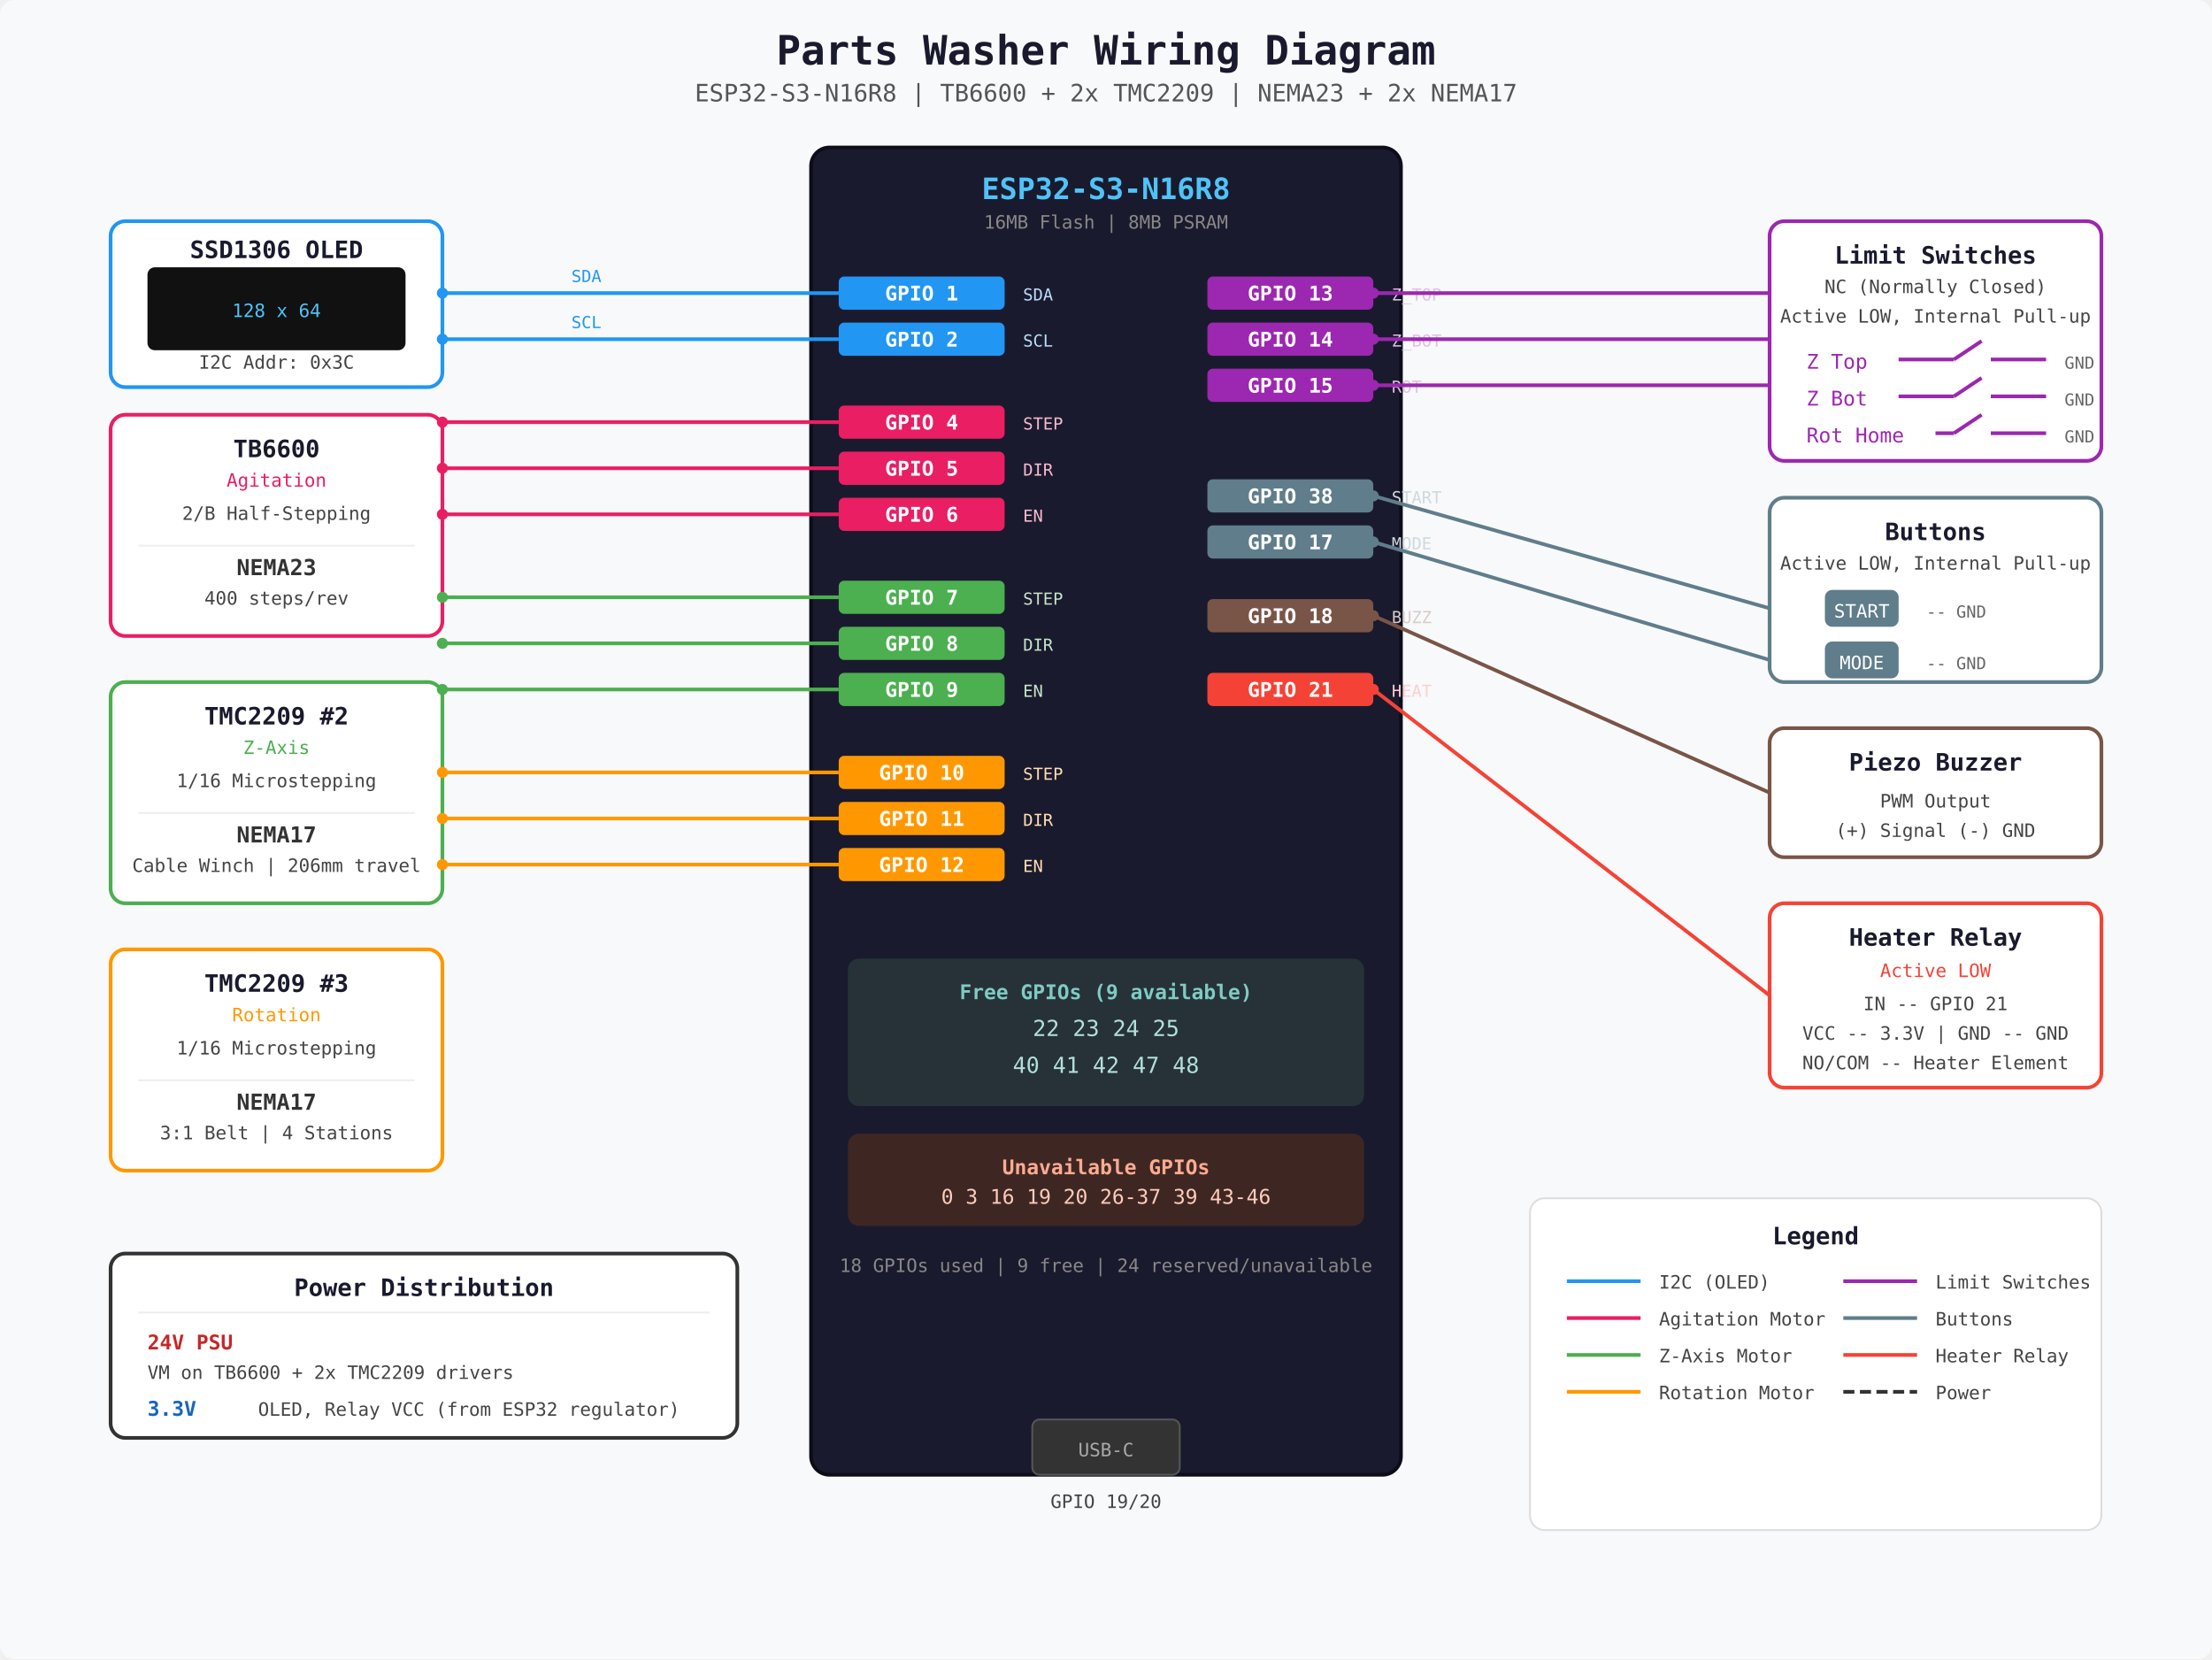
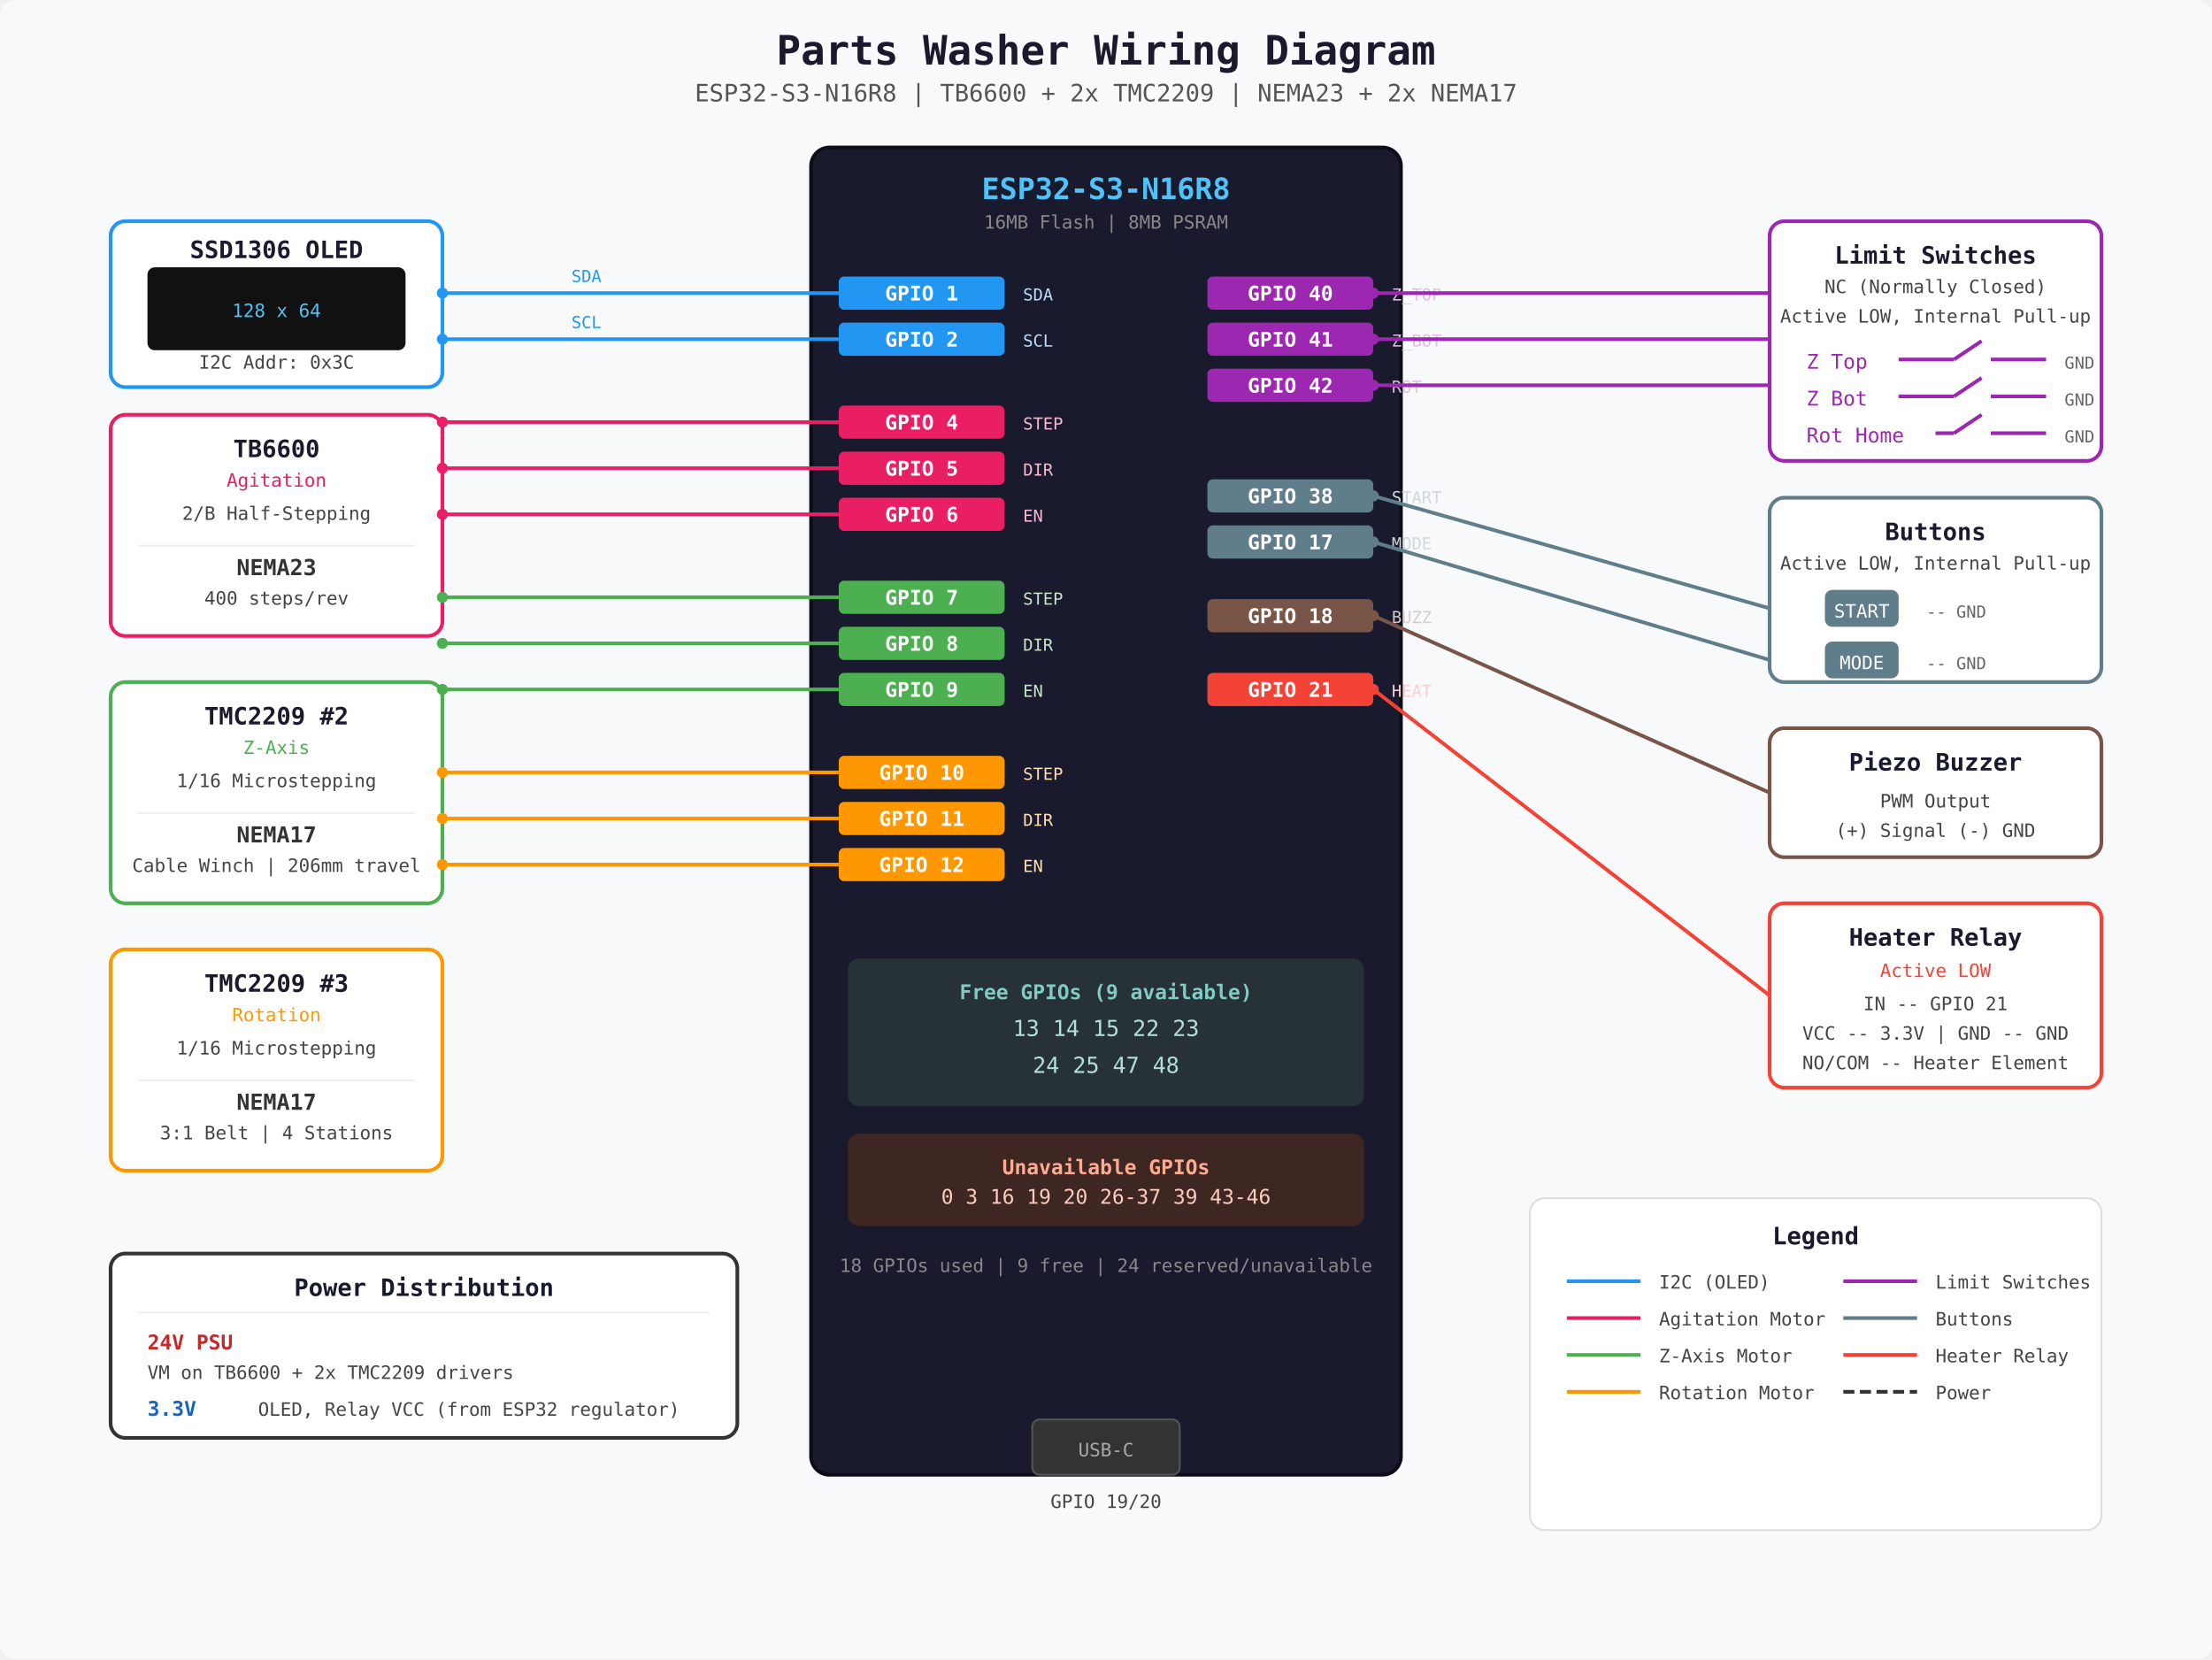
<svg xmlns="http://www.w3.org/2000/svg" viewBox="0 0 1200 900" font-family="Consolas, monospace">
  <defs>
    <style>
      .title { font-size: 22px; font-weight: bold; fill: #1a1a2e; }
      .subtitle { font-size: 13px; fill: #555; }
      .pin-label { font-size: 11px; fill: #fff; font-weight: bold; }
      .pin-num { font-size: 10px; fill: #ccc; }
      .comp-title { font-size: 13px; font-weight: bold; fill: #1a1a2e; }
      .comp-detail { font-size: 10px; fill: #444; }
      .wire { stroke-width: 2; fill: none; }
      .wire-i2c { stroke: #2196F3; }
      .wire-agit { stroke: #E91E63; }
      .wire-zaxis { stroke: #4CAF50; }
      .wire-rot { stroke: #FF9800; }
      .wire-limit { stroke: #9C27B0; }
      .wire-iface { stroke: #607D8B; }
      .wire-heat { stroke: #F44336; }
      .wire-pwr { stroke: #333; stroke-dasharray: 6,3; }
    </style>
  </defs>
  <rect width="1200" height="900" fill="#f8f9fa" rx="8" />
  <text x="600" y="35" text-anchor="middle" class="title">Parts Washer Wiring Diagram</text>
  <text x="600" y="55" text-anchor="middle" class="subtitle">ESP32-S3-N16R8 | TB6600 + 2x TMC2209 | NEMA23 + 2x NEMA17</text>
  <rect x="440" y="80" width="320" height="720" rx="10" fill="#1a1a2e" stroke="#0d0d1a" stroke-width="2" />
  <text x="600" y="108" text-anchor="middle" font-size="16" font-weight="bold" fill="#4fc3f7">ESP32-S3-N16R8</text>
  <text x="600" y="124" text-anchor="middle" font-size="10" fill="#888">16MB Flash | 8MB PSRAM</text>
  <rect x="560" y="770" width="80" height="30" rx="4" fill="#333" stroke="#555" stroke-width="1" />
  <text x="600" y="790" text-anchor="middle" font-size="10" fill="#aaa">USB-C</text>
  <text x="600" y="818" text-anchor="middle" class="comp-detail">GPIO 19/20</text>
  <rect x="455" y="150" width="90" height="18" rx="3" fill="#2196F3" />
  <text x="500" y="163" text-anchor="middle" class="pin-label">GPIO 1</text>
  <text x="555" y="163" font-size="9" fill="#bbdefb">SDA</text>
  <rect x="455" y="175" width="90" height="18" rx="3" fill="#2196F3" />
  <text x="500" y="188" text-anchor="middle" class="pin-label">GPIO 2</text>
  <text x="555" y="188" font-size="9" fill="#bbdefb">SCL</text>
  <rect x="455" y="220" width="90" height="18" rx="3" fill="#E91E63" />
  <text x="500" y="233" text-anchor="middle" class="pin-label">GPIO 4</text>
  <text x="555" y="233" font-size="9" fill="#f8bbd0">STEP</text>
  <rect x="455" y="245" width="90" height="18" rx="3" fill="#E91E63" />
  <text x="500" y="258" text-anchor="middle" class="pin-label">GPIO 5</text>
  <text x="555" y="258" font-size="9" fill="#f8bbd0">DIR</text>
  <rect x="455" y="270" width="90" height="18" rx="3" fill="#E91E63" />
  <text x="500" y="283" text-anchor="middle" class="pin-label">GPIO 6</text>
  <text x="555" y="283" font-size="9" fill="#f8bbd0">EN</text>
  <rect x="455" y="315" width="90" height="18" rx="3" fill="#4CAF50" />
  <text x="500" y="328" text-anchor="middle" class="pin-label">GPIO 7</text>
  <text x="555" y="328" font-size="9" fill="#c8e6c9">STEP</text>
  <rect x="455" y="340" width="90" height="18" rx="3" fill="#4CAF50" />
  <text x="500" y="353" text-anchor="middle" class="pin-label">GPIO 8</text>
  <text x="555" y="353" font-size="9" fill="#c8e6c9">DIR</text>
  <rect x="455" y="365" width="90" height="18" rx="3" fill="#4CAF50" />
  <text x="500" y="378" text-anchor="middle" class="pin-label">GPIO 9</text>
  <text x="555" y="378" font-size="9" fill="#c8e6c9">EN</text>
  <rect x="455" y="410" width="90" height="18" rx="3" fill="#FF9800" />
  <text x="500" y="423" text-anchor="middle" class="pin-label">GPIO 10</text>
  <text x="555" y="423" font-size="9" fill="#ffe0b2">STEP</text>
  <rect x="455" y="435" width="90" height="18" rx="3" fill="#FF9800" />
  <text x="500" y="448" text-anchor="middle" class="pin-label">GPIO 11</text>
  <text x="555" y="448" font-size="9" fill="#ffe0b2">DIR</text>
  <rect x="455" y="460" width="90" height="18" rx="3" fill="#FF9800" />
  <text x="500" y="473" text-anchor="middle" class="pin-label">GPIO 12</text>
  <text x="555" y="473" font-size="9" fill="#ffe0b2">EN</text>
  <rect x="655" y="150" width="90" height="18" rx="3" fill="#9C27B0" />
-   <text x="700" y="163" text-anchor="middle" class="pin-label">GPIO 13</text>
+   <text x="700" y="163" text-anchor="middle" class="pin-label">GPIO 40</text>
  <text x="755" y="163" font-size="9" fill="#e1bee7">Z_TOP</text>
  <rect x="655" y="175" width="90" height="18" rx="3" fill="#9C27B0" />
-   <text x="700" y="188" text-anchor="middle" class="pin-label">GPIO 14</text>
+   <text x="700" y="188" text-anchor="middle" class="pin-label">GPIO 41</text>
  <text x="755" y="188" font-size="9" fill="#e1bee7">Z_BOT</text>
  <rect x="655" y="200" width="90" height="18" rx="3" fill="#9C27B0" />
-   <text x="700" y="213" text-anchor="middle" class="pin-label">GPIO 15</text>
+   <text x="700" y="213" text-anchor="middle" class="pin-label">GPIO 42</text>
  <text x="755" y="213" font-size="9" fill="#e1bee7">ROT</text>
  <rect x="655" y="260" width="90" height="18" rx="3" fill="#607D8B" />
  <text x="700" y="273" text-anchor="middle" class="pin-label">GPIO 38</text>
  <text x="755" y="273" font-size="9" fill="#cfd8dc">START</text>
  <rect x="655" y="285" width="90" height="18" rx="3" fill="#607D8B" />
  <text x="700" y="298" text-anchor="middle" class="pin-label">GPIO 17</text>
  <text x="755" y="298" font-size="9" fill="#cfd8dc">MODE</text>
  <rect x="655" y="325" width="90" height="18" rx="3" fill="#795548" />
  <text x="700" y="338" text-anchor="middle" class="pin-label">GPIO 18</text>
  <text x="755" y="338" font-size="9" fill="#d7ccc8">BUZZ</text>
  <rect x="655" y="365" width="90" height="18" rx="3" fill="#F44336" />
  <text x="700" y="378" text-anchor="middle" class="pin-label">GPIO 21</text>
  <text x="755" y="378" font-size="9" fill="#ffcdd2">HEAT</text>
  <rect x="60" y="120" width="180" height="90" rx="8" fill="#fff" stroke="#2196F3" stroke-width="2" />
  <rect x="80" y="145" width="140" height="45" rx="4" fill="#111" />
  <text x="150" y="140" text-anchor="middle" class="comp-title">SSD1306 OLED</text>
  <text x="150" y="172" text-anchor="middle" font-size="10" fill="#4fc3f7">128 x 64</text>
  <text x="150" y="200" text-anchor="middle" class="comp-detail">I2C Addr: 0x3C</text>
  <path d="M240,159 L455,159" class="wire wire-i2c" />
  <path d="M240,184 L455,184" class="wire wire-i2c" />
  <circle cx="240" cy="159" r="3" fill="#2196F3" />
  <circle cx="240" cy="184" r="3" fill="#2196F3" />
  <text x="310" y="153" font-size="9" fill="#2196F3">SDA</text>
  <text x="310" y="178" font-size="9" fill="#2196F3">SCL</text>
  <rect x="60" y="225" width="180" height="120" rx="8" fill="#fff" stroke="#E91E63" stroke-width="2" />
  <text x="150" y="248" text-anchor="middle" class="comp-title">TB6600</text>
  <text x="150" y="264" text-anchor="middle" font-size="10" fill="#E91E63">Agitation</text>
  <text x="150" y="282" text-anchor="middle" class="comp-detail">2/B Half-Stepping</text>
  <line x1="75" y1="296" x2="225" y2="296" stroke="#eee" stroke-width="1" />
  <text x="150" y="312" text-anchor="middle" font-size="12" font-weight="bold" fill="#333">NEMA23</text>
  <text x="150" y="328" text-anchor="middle" class="comp-detail">400 steps/rev</text>
  <path d="M240,229 L455,229" class="wire wire-agit" />
  <path d="M240,254 L455,254" class="wire wire-agit" />
  <path d="M240,279 L455,279" class="wire wire-agit" />
  <circle cx="240" cy="229" r="3" fill="#E91E63" />
  <circle cx="240" cy="254" r="3" fill="#E91E63" />
  <circle cx="240" cy="279" r="3" fill="#E91E63" />
  <rect x="60" y="370" width="180" height="120" rx="8" fill="#fff" stroke="#4CAF50" stroke-width="2" />
  <text x="150" y="393" text-anchor="middle" class="comp-title">TMC2209 #2</text>
  <text x="150" y="409" text-anchor="middle" font-size="10" fill="#4CAF50">Z-Axis</text>
  <text x="150" y="427" text-anchor="middle" class="comp-detail">1/16 Microstepping</text>
  <line x1="75" y1="441" x2="225" y2="441" stroke="#eee" stroke-width="1" />
  <text x="150" y="457" text-anchor="middle" font-size="12" font-weight="bold" fill="#333">NEMA17</text>
  <text x="150" y="473" text-anchor="middle" class="comp-detail">Cable Winch | 206mm travel</text>
  <path d="M240,324 L420,324 L420,324 L455,324" class="wire wire-zaxis" />
  <path d="M240,349 L410,349 L410,349 L455,349" class="wire wire-zaxis" />
  <path d="M240,374 L400,374 L400,374 L455,374" class="wire wire-zaxis" />
  <circle cx="240" cy="324" r="3" fill="#4CAF50" />
  <circle cx="240" cy="349" r="3" fill="#4CAF50" />
  <circle cx="240" cy="374" r="3" fill="#4CAF50" />
  <rect x="60" y="515" width="180" height="120" rx="8" fill="#fff" stroke="#FF9800" stroke-width="2" />
  <text x="150" y="538" text-anchor="middle" class="comp-title">TMC2209 #3</text>
  <text x="150" y="554" text-anchor="middle" font-size="10" fill="#FF9800">Rotation</text>
  <text x="150" y="572" text-anchor="middle" class="comp-detail">1/16 Microstepping</text>
  <line x1="75" y1="586" x2="225" y2="586" stroke="#eee" stroke-width="1" />
  <text x="150" y="602" text-anchor="middle" font-size="12" font-weight="bold" fill="#333">NEMA17</text>
  <text x="150" y="618" text-anchor="middle" class="comp-detail">3:1 Belt | 4 Stations</text>
  <path d="M240,419 L390,419 L390,419 L455,419" class="wire wire-rot" />
  <path d="M240,444 L380,444 L380,444 L455,444" class="wire wire-rot" />
  <path d="M240,469 L370,469 L370,469 L455,469" class="wire wire-rot" />
  <circle cx="240" cy="419" r="3" fill="#FF9800" />
  <circle cx="240" cy="444" r="3" fill="#FF9800" />
  <circle cx="240" cy="469" r="3" fill="#FF9800" />
  <rect x="960" y="120" width="180" height="130" rx="8" fill="#fff" stroke="#9C27B0" stroke-width="2" />
  <text x="1050" y="143" text-anchor="middle" class="comp-title">Limit Switches</text>
  <text x="1050" y="159" text-anchor="middle" class="comp-detail">NC (Normally Closed)</text>
  <text x="1050" y="175" text-anchor="middle" class="comp-detail">Active LOW, Internal Pull-up</text>
  <text x="980" y="200" font-size="11" fill="#9C27B0">Z Top</text>
  <line x1="1030" y1="195" x2="1060" y2="195" stroke="#9C27B0" stroke-width="2" />
  <line x1="1060" y1="195" x2="1075" y2="185" stroke="#9C27B0" stroke-width="2" />
  <line x1="1080" y1="195" x2="1110" y2="195" stroke="#9C27B0" stroke-width="2" />
  <text x="1120" y="200" font-size="9" fill="#666">GND</text>
  <text x="980" y="220" font-size="11" fill="#9C27B0">Z Bot</text>
  <line x1="1030" y1="215" x2="1060" y2="215" stroke="#9C27B0" stroke-width="2" />
  <line x1="1060" y1="215" x2="1075" y2="205" stroke="#9C27B0" stroke-width="2" />
  <line x1="1080" y1="215" x2="1110" y2="215" stroke="#9C27B0" stroke-width="2" />
  <text x="1120" y="220" font-size="9" fill="#666">GND</text>
  <text x="980" y="240" font-size="11" fill="#9C27B0">Rot Home</text>
  <line x1="1050" y1="235" x2="1060" y2="235" stroke="#9C27B0" stroke-width="2" />
  <line x1="1060" y1="235" x2="1075" y2="225" stroke="#9C27B0" stroke-width="2" />
  <line x1="1080" y1="235" x2="1110" y2="235" stroke="#9C27B0" stroke-width="2" />
  <text x="1120" y="240" font-size="9" fill="#666">GND</text>
  <path d="M745,159 L960,159" class="wire wire-limit" />
  <path d="M745,184 L960,184" class="wire wire-limit" />
  <path d="M745,209 L960,209" class="wire wire-limit" />
  <circle cx="745" cy="159" r="3" fill="#9C27B0" />
  <circle cx="745" cy="184" r="3" fill="#9C27B0" />
  <circle cx="745" cy="209" r="3" fill="#9C27B0" />
  <rect x="960" y="270" width="180" height="100" rx="8" fill="#fff" stroke="#607D8B" stroke-width="2" />
  <text x="1050" y="293" text-anchor="middle" class="comp-title">Buttons</text>
  <text x="1050" y="309" text-anchor="middle" class="comp-detail">Active LOW, Internal Pull-up</text>
  <rect x="990" y="320" width="40" height="20" rx="4" fill="#607D8B" />
  <text x="1010" y="335" text-anchor="middle" font-size="10" fill="#fff">START</text>
  <text x="1045" y="335" font-size="9" fill="#666">-- GND</text>
  <rect x="990" y="348" width="40" height="20" rx="4" fill="#607D8B" />
  <text x="1010" y="363" text-anchor="middle" font-size="10" fill="#fff">MODE</text>
  <text x="1045" y="363" font-size="9" fill="#666">-- GND</text>
  <path d="M745,269 L960,330" class="wire wire-iface" />
  <path d="M745,294 L960,358" class="wire wire-iface" />
  <circle cx="745" cy="269" r="3" fill="#607D8B" />
  <circle cx="745" cy="294" r="3" fill="#607D8B" />
  <rect x="960" y="395" width="180" height="70" rx="8" fill="#fff" stroke="#795548" stroke-width="2" />
  <text x="1050" y="418" text-anchor="middle" class="comp-title">Piezo Buzzer</text>
  <text x="1050" y="438" text-anchor="middle" class="comp-detail">PWM Output</text>
  <text x="1050" y="454" text-anchor="middle" class="comp-detail">(+) Signal  (-) GND</text>
  <path d="M745,334 L960,430" class="wire" stroke="#795548" />
  <circle cx="745" cy="334" r="3" fill="#795548" />
  <rect x="960" y="490" width="180" height="100" rx="8" fill="#fff" stroke="#F44336" stroke-width="2" />
  <text x="1050" y="513" text-anchor="middle" class="comp-title">Heater Relay</text>
  <text x="1050" y="530" text-anchor="middle" font-size="10" fill="#F44336">Active LOW</text>
  <text x="1050" y="548" text-anchor="middle" class="comp-detail">IN -- GPIO 21</text>
  <text x="1050" y="564" text-anchor="middle" class="comp-detail">VCC -- 3.3V | GND -- GND</text>
  <text x="1050" y="580" text-anchor="middle" class="comp-detail">NO/COM -- Heater Element</text>
  <path d="M745,374 L960,540" class="wire wire-heat" />
  <circle cx="745" cy="374" r="3" fill="#F44336" />
  <rect x="60" y="680" width="340" height="100" rx="8" fill="#fff" stroke="#333" stroke-width="2" />
  <text x="230" y="703" text-anchor="middle" class="comp-title">Power Distribution</text>
  <line x1="75" y1="712" x2="385" y2="712" stroke="#eee" stroke-width="1" />
  <text x="80" y="732" font-size="11" fill="#c62828" font-weight="bold">24V PSU</text>
  <text x="80" y="748" class="comp-detail">VM on TB6600 + 2x TMC2209 drivers</text>
  <text x="80" y="768" font-size="11" fill="#1565C0" font-weight="bold">3.3V</text>
  <text x="140" y="768" class="comp-detail">OLED, Relay VCC (from ESP32 regulator)</text>
  <rect x="830" y="650" width="310" height="180" rx="8" fill="#fff" stroke="#ddd" stroke-width="1" />
  <text x="985" y="675" text-anchor="middle" class="comp-title">Legend</text>
  <line x1="850" y1="695" x2="890" y2="695" class="wire wire-i2c" />
  <text x="900" y="699" font-size="10" fill="#444">I2C (OLED)</text>
  <line x1="850" y1="715" x2="890" y2="715" class="wire wire-agit" />
  <text x="900" y="719" font-size="10" fill="#444">Agitation Motor</text>
  <line x1="850" y1="735" x2="890" y2="735" class="wire wire-zaxis" />
  <text x="900" y="739" font-size="10" fill="#444">Z-Axis Motor</text>
  <line x1="850" y1="755" x2="890" y2="755" class="wire wire-rot" />
  <text x="900" y="759" font-size="10" fill="#444">Rotation Motor</text>
  <line x1="1000" y1="695" x2="1040" y2="695" class="wire wire-limit" />
  <text x="1050" y="699" font-size="10" fill="#444">Limit Switches</text>
  <line x1="1000" y1="715" x2="1040" y2="715" class="wire wire-iface" />
  <text x="1050" y="719" font-size="10" fill="#444">Buttons</text>
  <line x1="1000" y1="735" x2="1040" y2="735" class="wire wire-heat" />
  <text x="1050" y="739" font-size="10" fill="#444">Heater Relay</text>
  <line x1="1000" y1="755" x2="1040" y2="755" class="wire wire-pwr" />
  <text x="1050" y="759" font-size="10" fill="#444">Power</text>
  <rect x="460" y="520" width="280" height="80" rx="6" fill="#263238" />
  <text x="600" y="542" text-anchor="middle" font-size="11" fill="#80cbc4" font-weight="bold">Free GPIOs (9 available)</text>
-   <text x="600" y="562" text-anchor="middle" font-size="12" fill="#b2dfdb">22  23  24  25</text>
-   <text x="600" y="582" text-anchor="middle" font-size="12" fill="#b2dfdb">40  41  42  47  48</text>
+   <text x="600" y="562" text-anchor="middle" font-size="12" fill="#b2dfdb">13  14  15  22  23</text>
+   <text x="600" y="582" text-anchor="middle" font-size="12" fill="#b2dfdb">24  25  47  48</text>
  <rect x="460" y="615" width="280" height="50" rx="6" fill="#3e2723" />
  <text x="600" y="637" text-anchor="middle" font-size="11" fill="#ffab91" font-weight="bold">Unavailable GPIOs</text>
  <text x="600" y="653" text-anchor="middle" font-size="11" fill="#ffccbc">0  3  16  19  20  26-37  39  43-46</text>
  <text x="600" y="690" text-anchor="middle" font-size="10" fill="#888">18 GPIOs used | 9 free | 24 reserved/unavailable</text>
</svg>
